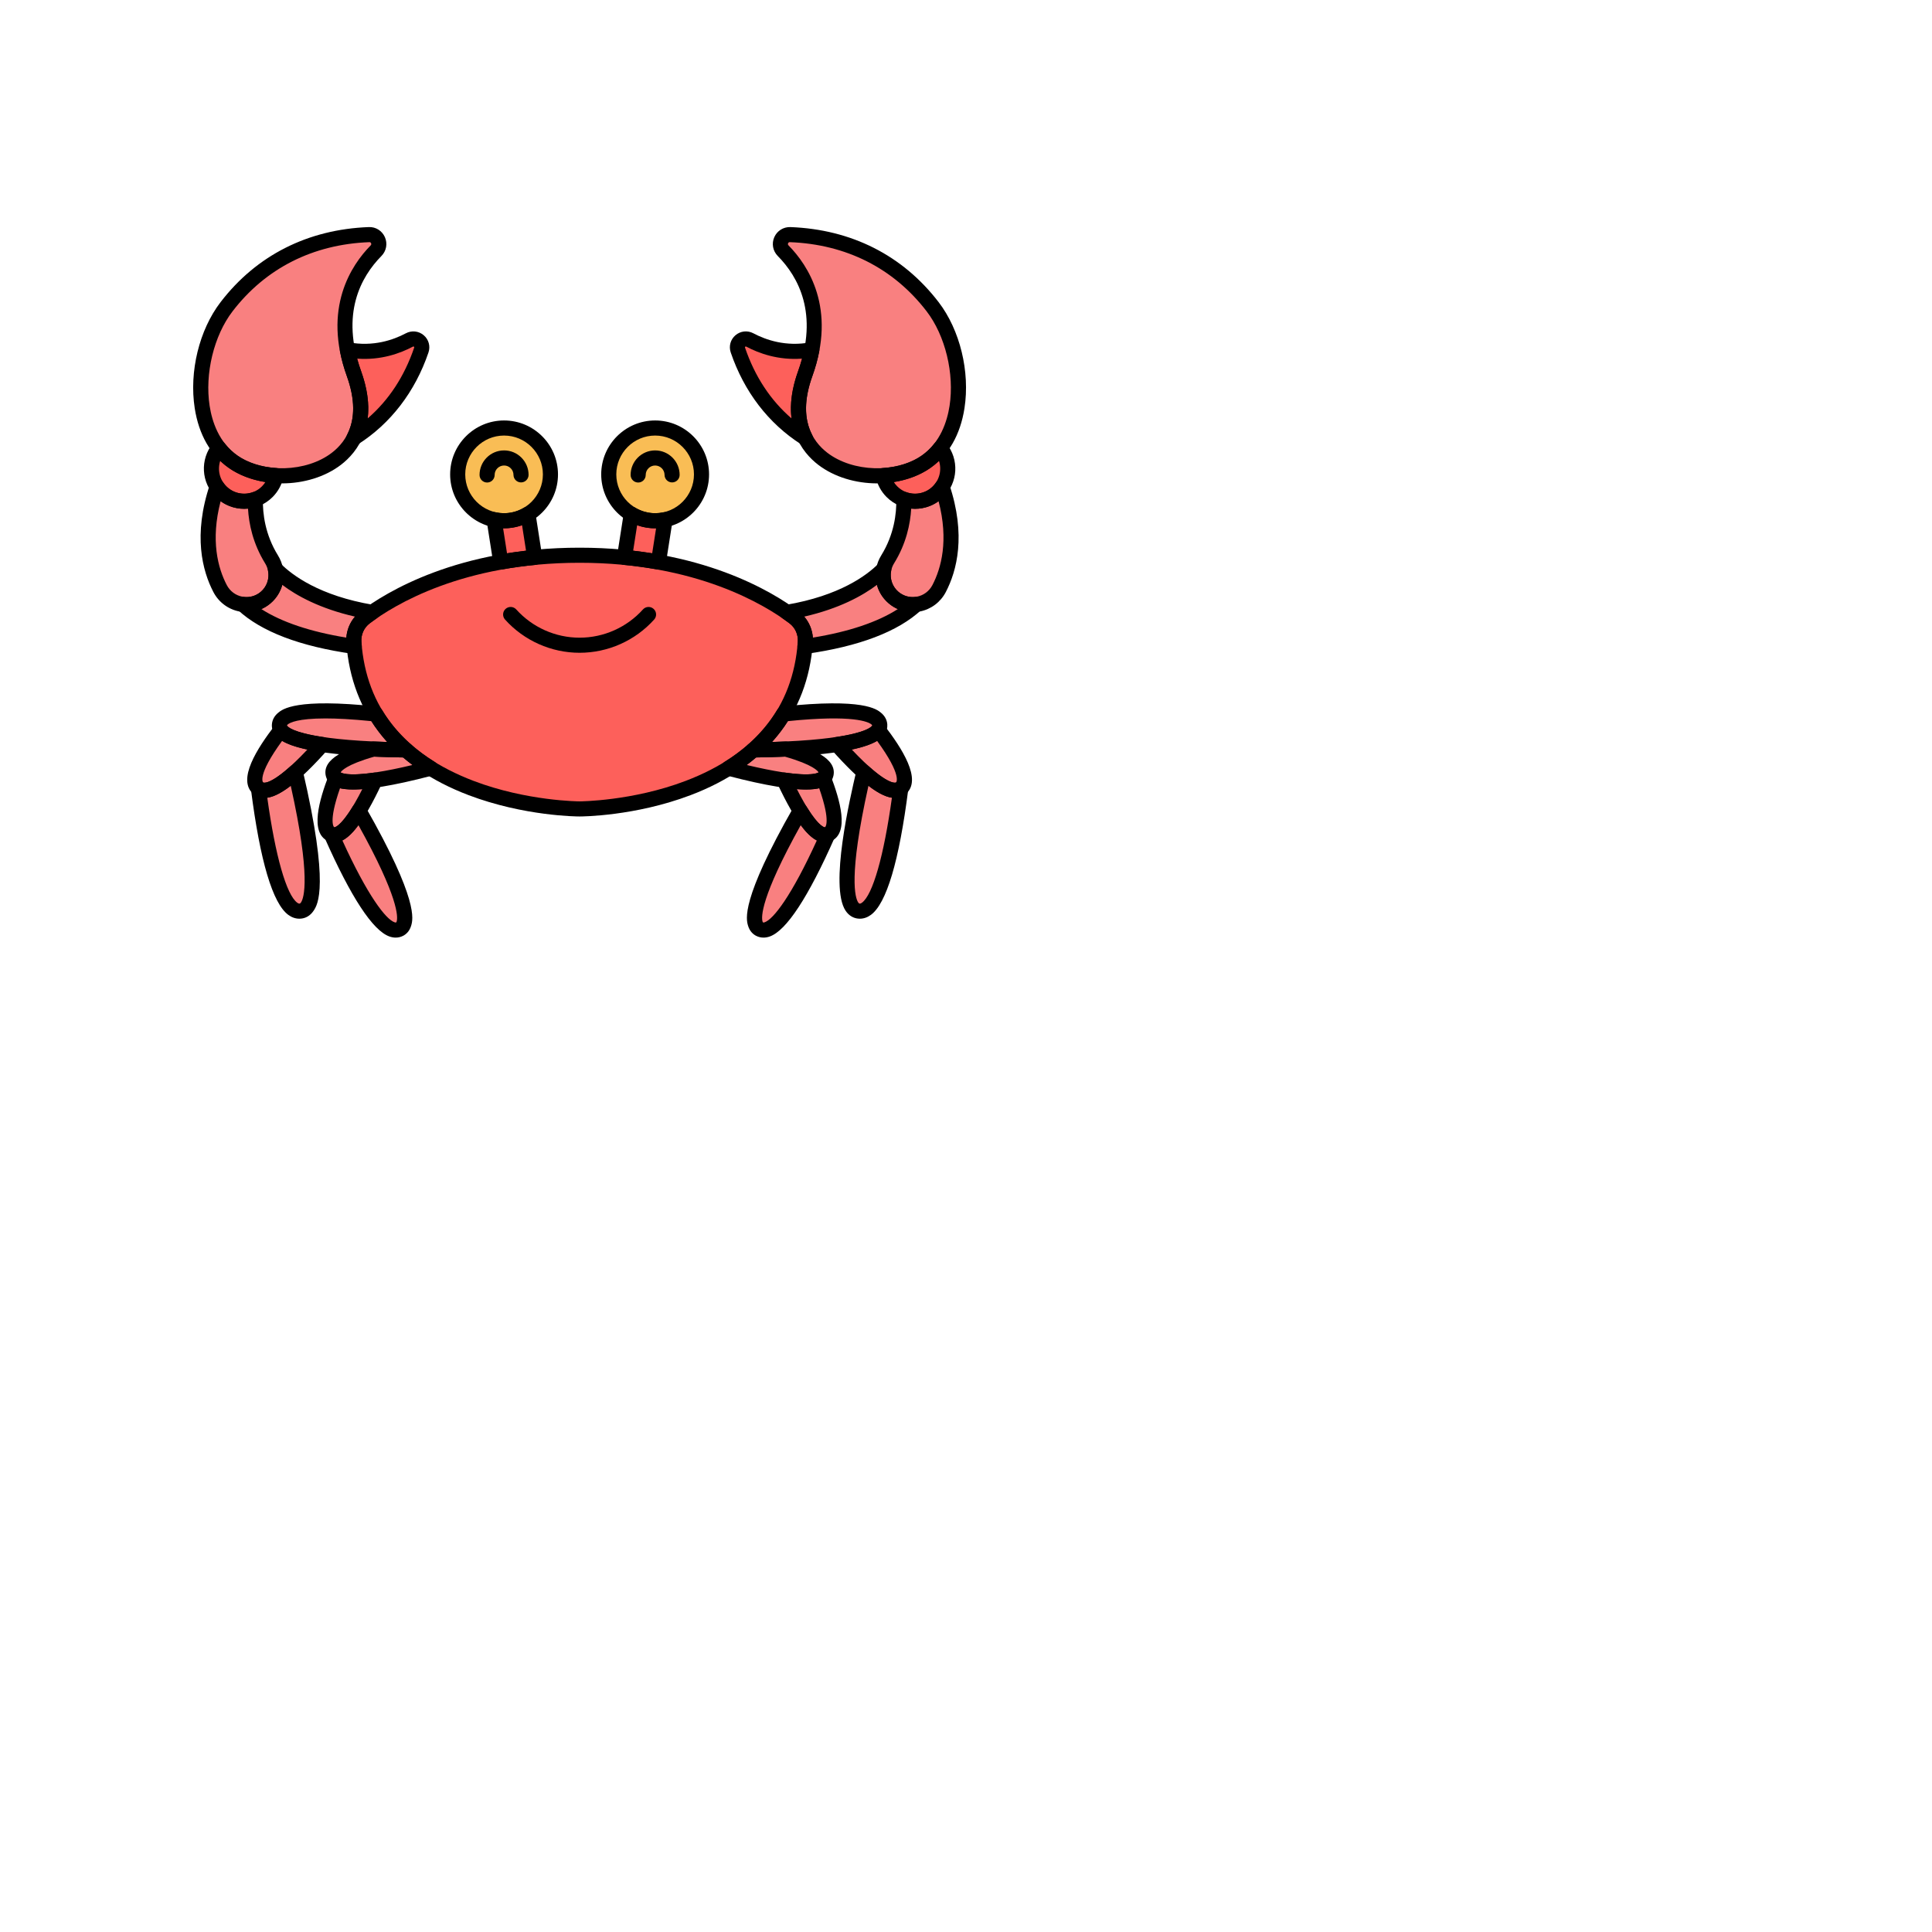
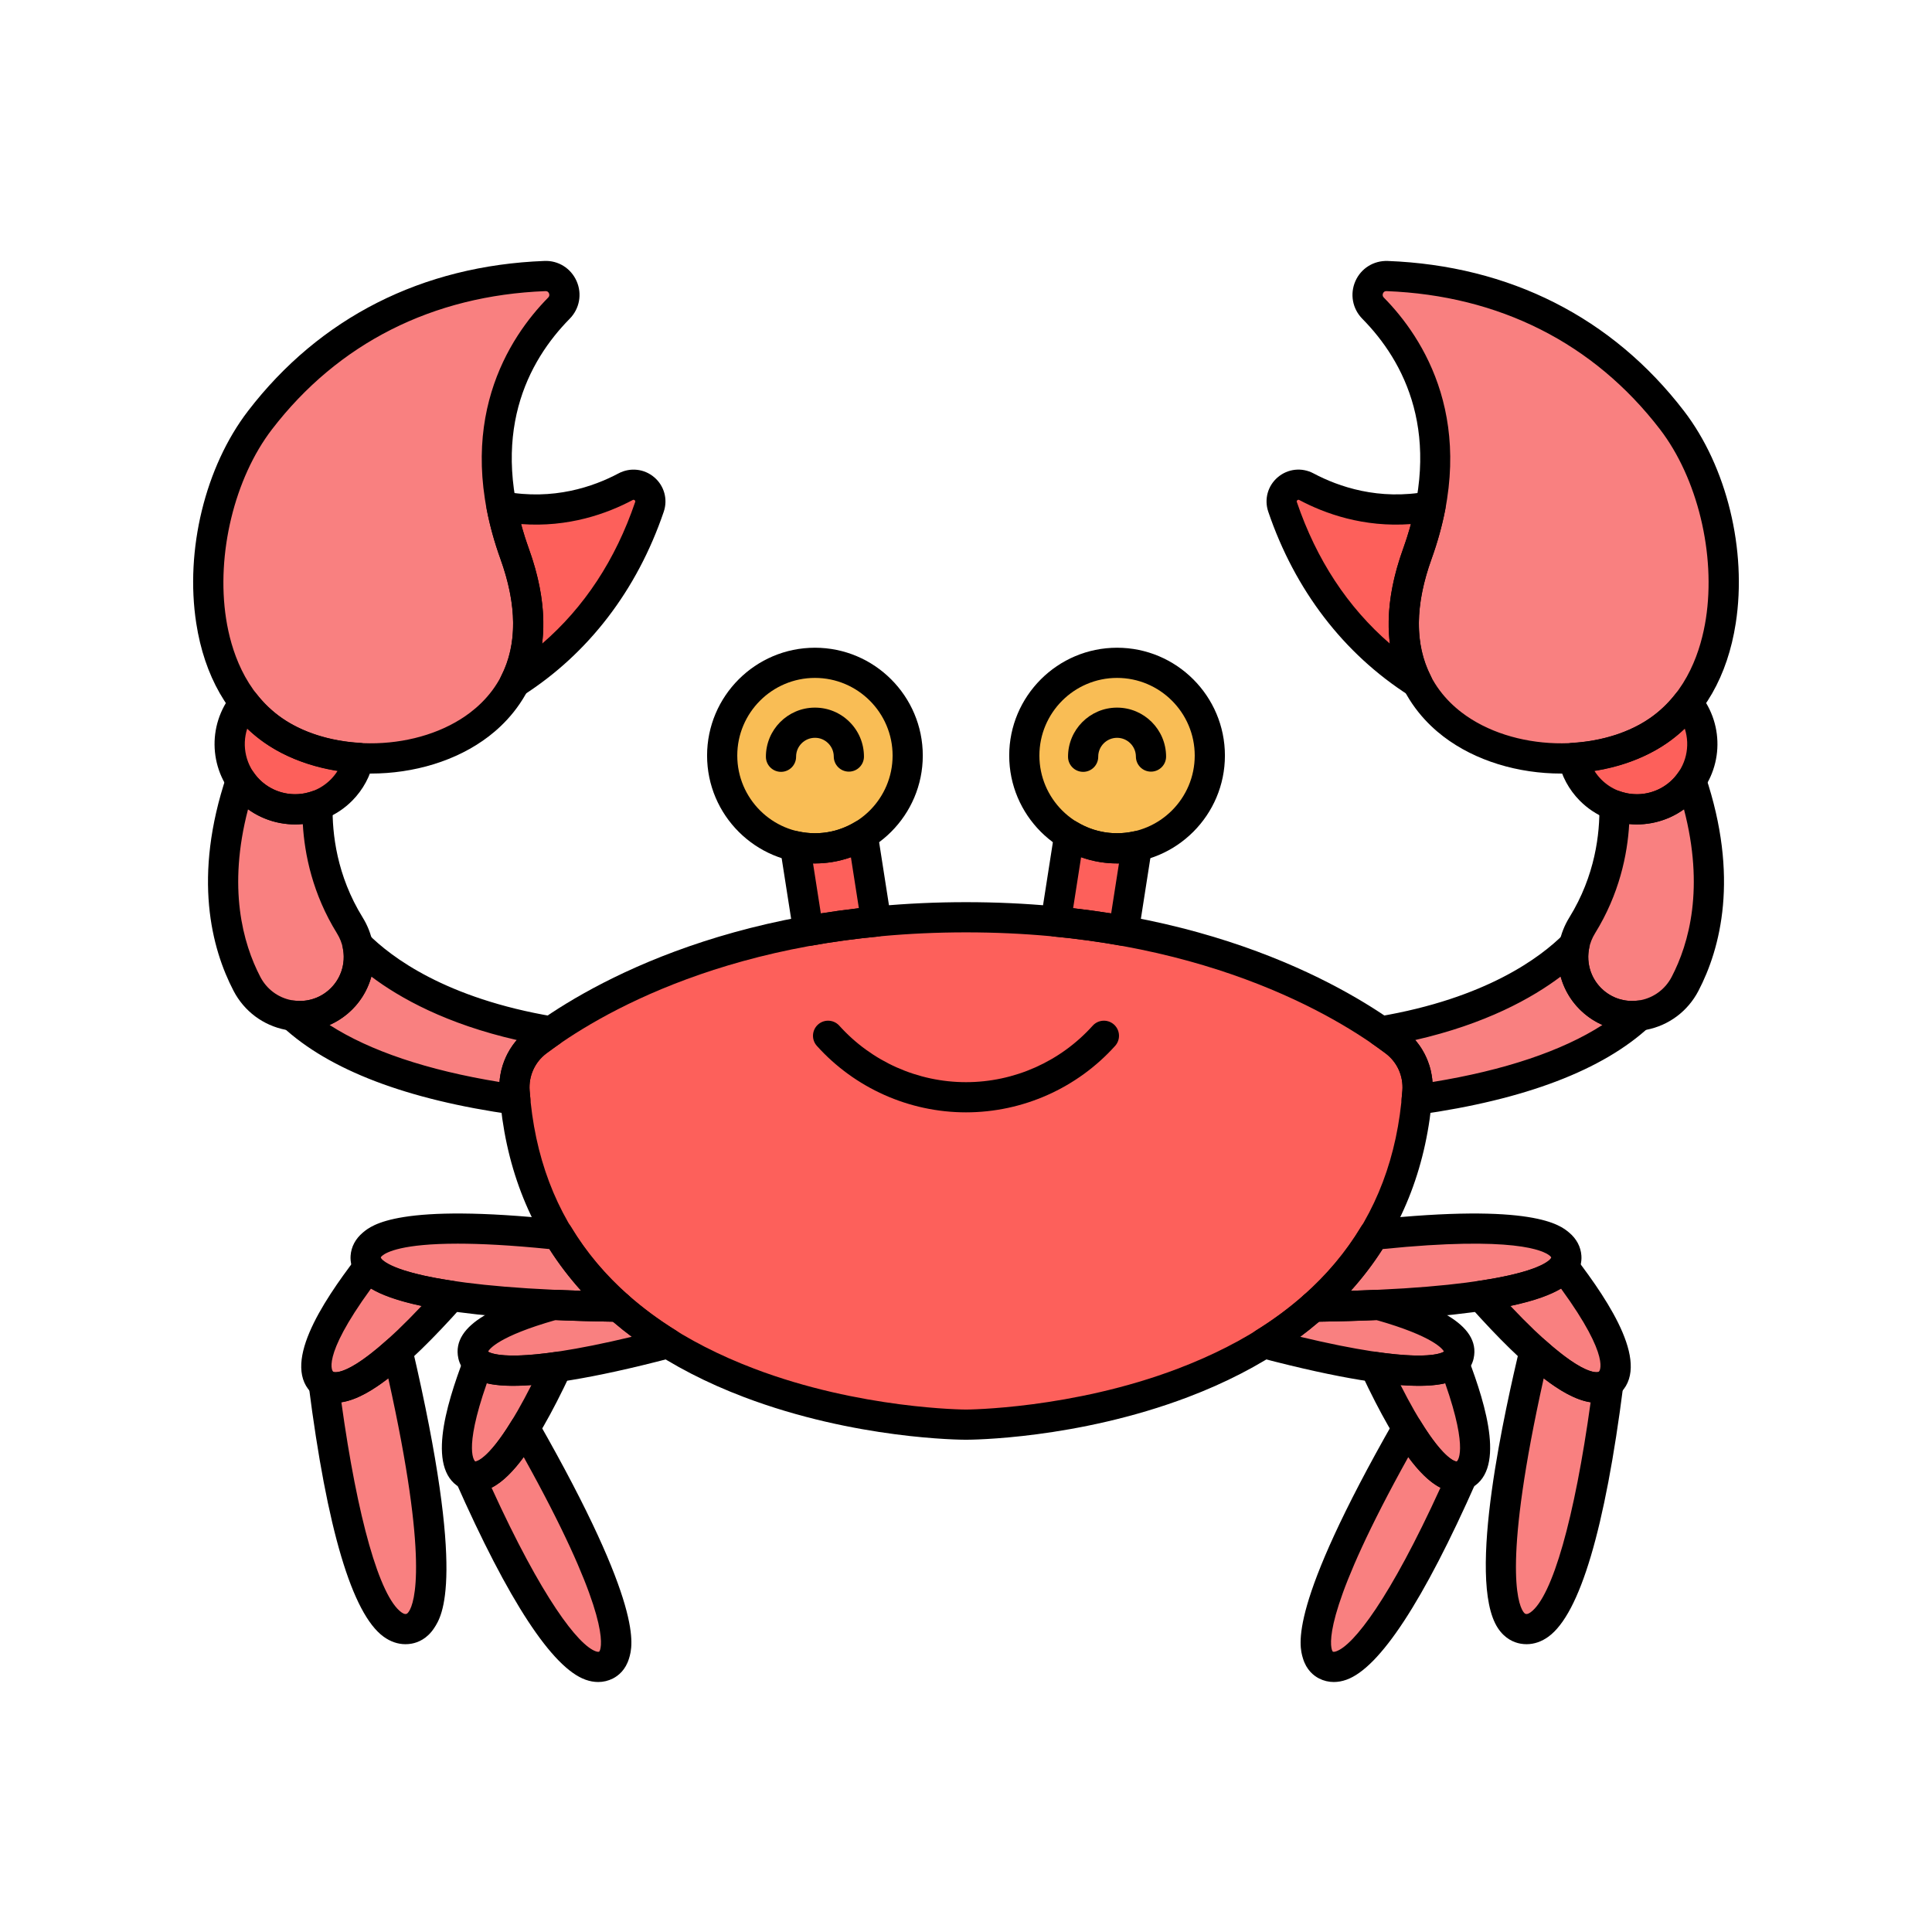
- <svg xmlns="http://www.w3.org/2000/svg" enable-background="new 0 0 512 512" height="100" viewBox="-64 -64 640 640" width="100">
+ <svg xmlns="http://www.w3.org/2000/svg" enable-background="new 0 0 512 512" height="100" viewBox="-32 -32 320 320" width="100">
  <g fill="#f98080">
    <path d="m29.039 177.799c-6.441 8.428-10.891 16.425-7.471 19.326 3.675 3.118 12.476-4.731 21.173-14.487-6.711-.992-12.109-2.513-13.702-4.839z" />
    <path d="m21.608 197.15c1.977 15.518 6.489 42.027 14.124 40.628 7.317-1.34 2.159-28.677-1.892-46.037-5.273 4.751-9.827 7.381-12.232 5.409z" />
    <path d="m47.194 193.769c-3.39 8.924-5.173 16.966-1.478 18.589 3.971 1.745 9.545-7.286 14.54-17.936-6.042.869-11.09.944-13.062-.653z" />
    <path d="m45.758 212.369c5.693 12.877 16.397 34.582 22.623 31.413 5.967-3.036-5.507-25.289-13.462-39.222-3.328 5.453-6.58 8.892-9.161 7.809z" />
    <path d="m226.961 177.799c6.441 8.428 10.891 16.425 7.471 19.326-3.675 3.118-12.476-4.731-21.173-14.487 6.71-.992 12.109-2.513 13.702-4.839z" />
    <path d="m234.392 197.15c-1.977 15.518-6.489 42.027-14.124 40.628-7.317-1.34-2.159-28.677 1.892-46.037 5.273 4.751 9.827 7.381 12.232 5.409z" />
    <path d="m208.806 193.769c3.39 8.924 5.173 16.966 1.478 18.589-3.971 1.745-9.545-7.286-14.54-17.936 6.042.869 11.09.944 13.062-.653z" />
    <path d="m210.242 212.369c-5.693 12.877-16.397 34.582-22.623 31.413-5.967-3.036 5.507-25.289 13.462-39.222 3.328 5.453 6.58 8.892 9.161 7.809z" />
    <path d="m70.465 184.429c-3.138-.038-6.845-.125-10.738-.303-7.78 2.178-14.111 5.004-13.364 8.347 1.155 5.173 19.108 1.471 32.278-1.991-2.854-1.772-5.603-3.783-8.176-6.053z" />
    <path d="m60.462 172.524c-13.362-1.422-31.486-2.254-31.897 3.631-.478 6.836 27.082 8.092 41.901 8.274-3.809-3.359-7.227-7.291-10.004-11.905z" />
    <path d="m196.273 184.126c-3.893.178-7.6.265-10.738.303-2.573 2.27-5.321 4.281-8.176 6.053 13.17 3.461 31.123 7.163 32.278 1.991.747-3.343-5.584-6.169-13.364-8.347z" />
    <path d="m195.538 172.524c-2.777 4.614-6.195 8.546-10.004 11.905 14.819-.182 42.379-1.437 41.901-8.274-.411-5.885-18.535-5.053-31.897-3.631z" />
  </g>
  <path d="m202.748 59.758c-3.209 8.915-2.712 16.005.016 21.345-10.344-6.597-18.03-16.497-22.334-29.151-.813-2.388 1.725-4.522 3.952-3.338 4.691 2.494 11.861 4.873 20.553 3.244-.48 2.503-1.191 5.133-2.187 7.9z" fill="#fd605b" />
  <path d="m199.013 140.485c-8.677-6.542-31.836-20.558-71.013-20.558s-62.336 14.016-71.013 20.558c-2.59 1.953-3.997 5.084-3.76 8.32 4.055 55.162 74.773 55.162 74.773 55.162s70.718 0 74.772-55.161c.238-3.236-1.169-6.368-3.759-8.321z" fill="#fd605b" />
  <path d="m53.252 59.758c-7.49-20.805.766-34.061 7.325-40.716 1.987-2.016.506-5.431-2.324-5.322-19.516.747-35.865 9.123-47.191 23.875-10.864 14.15-12.698 41.011 2.19 51.382 15.956 11.113 51.412 2.482 40-29.219z" fill="#f98080" />
  <path d="m53.252 59.758c3.209 8.915 2.712 16.005-.016 21.345 10.344-6.597 18.03-16.497 22.334-29.151.813-2.388-1.725-4.522-3.952-3.338-4.691 2.494-11.861 4.873-20.553 3.244.48 2.503 1.191 5.133 2.187 7.9z" fill="#fd605b" />
  <path d="m13.252 88.977c-1.844-1.285-3.431-2.825-4.777-4.56-3.474 4.273-3.201 10.568.799 14.518 4.253 4.2 11.106 4.157 15.306-.096 1.498-1.517 2.446-3.366 2.866-5.306-5.249-.313-10.302-1.845-14.194-4.556z" fill="#fd605b" />
  <path d="m20.595 101.389c-3.809 1.39-8.244.584-11.32-2.454-.523-.516-.978-1.074-1.374-1.661-5.23 15.566-2.657 26.665 1.003 33.688 2.92 5.605 10.248 7.098 15.072 3.015 3.726-3.152 4.533-8.549 1.966-12.7-4.723-7.636-5.443-15.323-5.347-19.888z" fill="#f98080" />
  <path d="m202.748 59.758c7.49-20.805-.766-34.061-7.325-40.716-1.987-2.016-.506-5.431 2.324-5.322 19.516.747 35.865 9.123 47.191 23.875 10.864 14.15 12.698 41.011-2.19 51.382-15.956 11.113-51.412 2.482-40-29.219z" fill="#f98080" />
  <path d="m242.748 88.977c1.844-1.285 3.431-2.825 4.777-4.56 3.475 4.273 3.201 10.568-.799 14.519-4.253 4.2-11.106 4.157-15.306-.096-1.498-1.517-2.446-3.366-2.866-5.306 5.249-.314 10.302-1.846 14.194-4.557z" fill="#fd605b" />
  <path d="m235.405 101.389c3.809 1.39 8.244.584 11.32-2.454.523-.516.978-1.074 1.374-1.661 5.23 15.566 2.657 26.665-1.003 33.688-2.92 5.605-10.248 7.098-15.072 3.015-3.726-3.152-4.533-8.549-1.966-12.7 4.723-7.636 5.443-15.323 5.347-19.888z" fill="#f98080" />
  <path d="m196.725 138.837c.846.586 1.616 1.142 2.288 1.649 2.59 1.953 3.997 5.084 3.76 8.32-.033.452-.083.891-.125 1.336 13.068-1.837 28.044-5.73 36.875-13.93-2.584.317-5.299-.374-7.497-2.234-2.818-2.384-3.963-6.052-3.245-9.495-4.225 4.236-13.721 11.269-32.056 14.354z" fill="#f98080" />
  <path d="m53.228 148.805c-.238-3.236 1.169-6.367 3.76-8.32.672-.507 1.441-1.062 2.288-1.649-18.335-3.085-27.831-10.118-32.055-14.354.719 3.442-.426 7.11-3.245 9.495-2.198 1.86-4.914 2.551-7.497 2.234 8.83 8.199 23.807 12.093 36.875 13.93-.044-.444-.093-.883-.126-1.336z" fill="#f98080" />
  <path d="m153.021 108.511c-2.899 0-5.6-.818-7.914-2.213l-2.24 14.338c3.952.381 7.706.901 11.255 1.536l2.191-14.024c-1.061.232-2.16.363-3.292.363z" fill="#fd605b" />
  <path d="m102.979 108.511c-1.131 0-2.231-.131-3.292-.363l2.191 14.024c3.548-.635 7.303-1.155 11.254-1.536l-2.24-14.338c-2.314 1.396-5.015 2.213-7.913 2.213z" fill="#fd605b" />
  <circle cx="153.021" cy="93.147" fill="#f9bd55" r="15.364" />
  <circle cx="102.979" cy="93.147" fill="#f9bd55" r="15.364" />
  <path d="m128 206.467c-.741 0-18.349-.08-36.752-7.058-24.77-9.392-38.779-26.826-40.513-50.42-.302-4.105 1.473-8.031 4.748-10.5 8.398-6.333 32.277-21.062 72.518-21.062 40.239 0 64.119 14.729 72.518 21.062 3.274 2.468 5.049 6.394 4.748 10.499-1.733 23.595-15.743 41.029-40.514 50.421-18.403 6.978-36.012 7.058-36.753 7.058zm0-84.039c-38.73 0-61.511 14.024-69.508 20.054-1.912 1.441-2.948 3.737-2.771 6.141 1.601 21.781 14.109 37.28 37.177 46.065 17.557 6.687 34.93 6.779 35.104 6.779.171 0 17.545-.093 35.102-6.779 23.068-8.785 35.576-24.284 37.177-46.065.176-2.403-.86-4.699-2.771-6.141-7.999-6.03-30.781-20.054-69.51-20.054z" />
  <path d="m23.519 200.343c-1.36 0-2.543-.441-3.569-1.312-5.593-4.744 1.375-15.256 7.103-22.75.487-.638 1.227-1.038 2.052-.981.801.021 1.544.425 1.998 1.087.255.372 2.032 2.305 12.004 3.777.909.135 1.671.757 1.985 1.621s.127 1.83-.484 2.516c-9.686 10.865-16.43 16.042-21.089 16.042zm5.925-18.908c-8.493 11.658-6.284 13.763-6.259 13.784.027.018 2.975 1.453 14.638-10.911-4.196-.884-6.757-1.897-8.379-2.873z" />
  <path d="m35.158 240.331c-1.262 0-2.503-.426-3.64-1.257-5.188-3.795-9.356-17.794-12.39-41.608-.129-1.017.374-2.009 1.27-2.504.895-.496 2.004-.395 2.795.255.018.014 1.915 1.025 8.974-5.333.657-.592 1.577-.792 2.422-.527.844.265 1.485.955 1.686 1.816 8.953 38.368 4.952 44.473 3.638 46.479-1.172 1.787-2.675 2.393-3.729 2.586-.343.062-.685.093-1.026.093zm-10.616-40.077c2.665 19.251 6.329 32.152 9.928 34.784.469.342.698.301.812.281.05-.01.205-.038.448-.409.932-1.422 3.324-8.339-3.416-38.614-2.487 1.928-5.229 3.594-7.772 3.958z" />
  <path d="m46.787 215.099c-.702 0-1.393-.151-2.076-.451-6.238-2.742-2.904-13.735.146-21.767.285-.75.912-1.317 1.686-1.526.773-.207 1.602-.034 2.225.472.185.149 2.069 1.425 11.132.121.909-.126 1.817.248 2.365.986.547.738.645 1.718.254 2.55-6.277 13.385-11.235 19.615-15.732 19.615zm1.85-17.996c-4.004 11.421-1.939 12.956-1.915 12.967.026.012 2.79.16 9.294-12.651-3.105.233-5.526.132-7.379-.316z" />
  <path d="m67.08 246.594c-.681 0-1.38-.125-2.084-.375-5.516-1.964-12.758-13.012-21.524-32.839-.414-.937-.215-2.03.502-2.762.718-.731 1.808-.95 2.752-.555.003.014 1.935-.047 6.06-6.806.46-.754 1.286-1.218 2.17-1.197.884.013 1.696.492 2.134 1.261 17.635 30.886 15.729 37.256 15.104 39.35-.577 1.927-1.774 2.88-2.678 3.34-.764.387-1.585.583-2.436.583zm-17.664-32.182c8.381 18.373 14.372 26.069 17.256 27.096.394.138.521.075.576.046.036-.018.101-.132.156-.316.429-1.436.698-7.879-12.658-31.894-1.562 2.128-3.368 4.082-5.33 5.068z" />
  <path d="m232.48 200.344c-4.659 0-11.402-5.177-21.087-16.043-.611-.686-.797-1.652-.483-2.516.312-.864 1.075-1.486 1.984-1.621 9.972-1.473 11.749-3.405 12.004-3.777.453-.662 1.195-1.066 1.997-1.087.833-.021 1.565.344 2.052.98 5.728 7.494 12.695 18.006 7.103 22.751-1.027.87-2.209 1.313-3.57 1.313zm-14.302-16.036c11.658 12.359 14.612 10.931 14.638 10.911.024-.021 2.233-2.127-6.259-13.784-1.623.976-4.184 1.989-8.379 2.873z" />
  <path d="m220.842 240.331c-.341 0-.683-.031-1.024-.094-1.055-.193-2.559-.799-3.729-2.586-5.315-8.11 1.423-36.988 3.637-46.479.201-.861.842-1.552 1.686-1.816.845-.265 1.764-.065 2.422.527 7.063 6.362 8.959 5.345 8.975 5.333.793-.65 1.899-.751 2.795-.255s1.399 1.487 1.27 2.504c-3.034 23.815-7.203 37.814-12.39 41.608-1.139.832-2.38 1.258-3.642 1.258zm2.843-44.035c-6.739 30.274-4.347 37.192-3.415 38.614.243.371.397.399.448.409.114.021.343.062.812-.281 3.599-2.632 7.263-15.532 9.928-34.784-2.544-.364-5.284-2.03-7.773-3.958z" />
  <path d="m209.213 215.099c-4.498 0-9.455-6.229-15.732-19.615-.39-.832-.292-1.812.255-2.55s1.451-1.116 2.365-.986c9.063 1.304 10.946.028 11.131-.121.622-.507 1.451-.68 2.226-.472.773.209 1.401.776 1.686 1.526 3.051 8.031 6.385 19.024.146 21.767-.684.299-1.375.451-2.077.451zm-9.23-17.681c6.502 12.806 9.267 12.677 9.294 12.651.024-.011 2.09-1.546-1.914-12.967-1.852.45-4.273.552-7.38.316z" />
  <path d="m188.92 246.594c-.851 0-1.672-.195-2.435-.584-.903-.459-2.102-1.412-2.679-3.34-.626-2.093-2.531-8.463 15.104-39.349.438-.769 1.25-1.247 2.135-1.261.889.002 1.71.443 2.17 1.197 4.144 6.788 6.054 6.838 6.06 6.806.945-.396 2.036-.177 2.752.555.718.731.916 1.825.502 2.762-8.766 19.827-16.008 30.876-21.524 32.839-.704.25-1.404.375-2.085.375zm12.334-37.25c-13.355 24.015-13.087 30.458-12.657 31.894.056.184.12.299.156.316.057.028.184.093.575-.046 2.884-1.026 8.875-8.723 17.257-27.096-1.963-.987-3.769-2.94-5.331-5.068z" />
  <path d="m52.926 197.525c-4.427 0-5.918-.909-6.666-1.364-1.564-.952-2.134-2.235-2.337-3.144-1.316-5.893 7.395-9.134 15.13-11.299.256-.071.527-.102.788-.09 3.386.154 6.971.255 10.655.3.599.008 1.174.229 1.624.625 2.379 2.099 5.018 4.052 7.841 5.805.849.527 1.302 1.509 1.153 2.496s-.871 1.792-1.837 2.046c-13.756 3.616-21.685 4.625-26.351 4.625zm-4.091-5.652c.61.387 4.656 2.128 23.808-2.459-1.078-.807-2.121-1.64-3.125-2.498-3.272-.048-6.461-.14-9.5-.274-9.43 2.684-10.964 4.807-11.183 5.231z" />
  <path d="m70.465 186.929c-.01 0-.021 0-.031 0-24.454-.3-38.887-2.66-42.898-7.015-1.337-1.452-1.536-2.94-1.466-3.934.104-1.477.808-2.802 2.038-3.832 1.461-1.225 5.907-4.951 32.619-2.11.778.083 1.474.526 1.877 1.197 2.492 4.14 5.693 7.948 9.515 11.318.784.691 1.055 1.798.679 2.773-.371.967-1.299 1.603-2.333 1.603zm-26.653-12.94c-9.158 0-11.797 1.408-12.493 1.991-.252.211-.259.314-.261.349.428 1.312 7.355 4.692 33.194 5.47-1.966-2.183-3.728-4.493-5.27-6.915-6.406-.65-11.355-.895-15.17-.895z" />
  <path d="m203.073 197.525c-4.666 0-12.593-1.01-26.35-4.625-.966-.254-1.688-1.059-1.837-2.046-.148-.987.306-1.969 1.154-2.496 2.824-1.754 5.461-3.706 7.839-5.805.449-.396 1.025-.617 1.624-.625 3.71-.045 7.294-.146 10.654-.3.268-.012.531.019.788.09 7.735 2.165 16.446 5.406 15.132 11.299-.204.908-.774 2.191-2.338 3.144-.747.455-2.24 1.364-6.666 1.364zm-19.715-8.111c19.21 4.601 23.223 2.834 23.813 2.455-.193-.374-1.658-2.515-11.189-5.228-3.019.134-6.208.227-9.5.274-1.003.859-2.046 1.692-3.124 2.499z" />
  <path d="m185.534 186.929c-1.033 0-1.961-.636-2.333-1.602-.376-.976-.104-2.082.68-2.773 3.82-3.369 7.022-7.178 9.516-11.318.403-.671 1.099-1.114 1.877-1.197 26.708-2.841 31.157.886 32.618 2.11 1.23 1.03 1.935 2.355 2.038 3.833.069.992-.129 2.48-1.467 3.933-4.011 4.354-18.443 6.715-42.898 7.015-.01-.001-.021-.001-.031-.001zm11.484-12.045c-1.542 2.422-3.304 4.733-5.271 6.915 25.84-.777 32.768-4.159 33.198-5.493-.006-.011-.014-.114-.265-.325-.986-.827-5.878-3.308-27.662-1.097z" />
  <path d="m29.42 96.126c-6.376 0-12.699-1.687-17.596-5.098-6.051-4.215-9.964-11.058-11.318-19.793-1.88-12.128 1.485-25.931 8.574-35.163 11.889-15.484 28.86-24.077 49.078-24.85 2.314-.106 4.41 1.222 5.345 3.339.939 2.129.49 4.577-1.145 6.236-6.842 6.94-13.568 19.187-6.754 38.114 6.373 17.701-1.429 27.054-6.647 31.053-5.335 4.091-12.47 6.162-19.537 6.162zm28.961-79.908c-.011 0-.021.001-.032.001-18.684.715-34.35 8.633-45.304 22.898-6.2 8.075-9.253 20.675-7.599 31.353.795 5.126 3.042 12.142 9.234 16.455 8.525 5.938 22.829 5.514 31.234-.929 5.05-3.87 10.014-11.418 4.984-25.391-8.101-22.503 1.471-36.799 7.897-43.317.253-.257.211-.526.131-.708-.104-.24-.288-.362-.545-.362z" />
  <path d="m53.236 83.604c-.606 0-1.209-.22-1.682-.65-.834-.759-1.058-1.982-.544-2.987 2.67-5.227 2.633-11.74-.11-19.36-.998-2.774-1.769-5.56-2.29-8.276-.156-.812.1-1.648.684-2.234s1.416-.85 2.232-.693c8.12 1.519 14.769-.789 18.919-2.995 1.931-1.024 4.255-.774 5.919.643 1.656 1.409 2.273 3.65 1.573 5.709-4.421 12.994-12.498 23.524-23.357 30.45-.413.264-.879.393-1.344.393zm2.368-24.692c2.054 5.705 2.783 10.956 2.187 15.697 6.99-6.036 12.16-13.9 15.413-23.462.023-.069.059-.173-.08-.291-.153-.129-.269-.067-.333-.035-4.211 2.238-10.627 4.571-18.481 3.979.367 1.364.8 2.739 1.294 4.112z" />
  <path d="m16.878 104.552c-3.384 0-6.769-1.277-9.361-3.837-4.906-4.846-5.328-12.531-.981-17.876.48-.592 1.225-.911 1.968-.923.763.009 1.479.365 1.947.968 1.224 1.578 2.646 2.938 4.23 4.041 3.384 2.357 7.97 3.817 12.914 4.113.729.043 1.402.402 1.843.984.441.581.606 1.326.452 2.039-.536 2.479-1.757 4.738-3.53 6.534-2.603 2.636-6.042 3.957-9.482 3.957zm-7.927-15.879c-.95 2.911-.231 6.201 2.08 8.484 3.266 3.225 8.545 3.192 11.771-.074.427-.433.803-.908 1.122-1.419-4.567-.719-8.776-2.321-12.1-4.636v-.001c-1.014-.705-1.973-1.493-2.873-2.354z" />
  <path d="m17.677 138.798c-.794 0-1.594-.077-2.39-.234-3.711-.729-6.846-3.079-8.601-6.446-3.642-6.989-6.798-18.846-1.155-35.639.303-.902 1.092-1.554 2.035-1.682.942-.127 1.875.291 2.408 1.08.314.467.669.896 1.056 1.278 2.274 2.245 5.693 2.984 8.708 1.886.774-.283 1.64-.165 2.312.315s1.062 1.261 1.045 2.086c-.097 4.623.687 11.588 4.974 18.521 3.252 5.26 2.211 11.956-2.478 15.923-2.247 1.901-5.04 2.912-7.914 2.912zm-8.593-36.762c-3.401 13.01-.871 22.192 2.036 27.771 1.048 2.013 2.918 3.416 5.13 3.852 2.184.429 4.409-.151 6.11-1.589 2.783-2.354 3.394-6.34 1.454-9.477-4.031-6.521-5.369-13.051-5.661-18.111-3.203.309-6.443-.56-9.069-2.446z" />
  <path d="m226.58 96.126c-7.068 0-14.201-2.071-19.537-6.161-5.218-3.999-13.02-13.352-6.647-31.053 6.813-18.928.089-31.174-6.753-38.114-1.636-1.659-2.085-4.107-1.146-6.236.934-2.116 3.024-3.418 5.345-3.339 20.219.772 37.189 9.366 49.078 24.85 7.089 9.232 10.454 23.035 8.574 35.163-1.354 8.734-5.268 15.578-11.318 19.793-4.897 3.41-11.221 5.096-17.596 5.097zm-28.962-79.908c-.257 0-.44.122-.546.362-.08.181-.122.451.131.708 6.426 6.519 15.997 20.814 7.897 43.317-5.03 13.973-.066 21.521 4.983 25.391 8.404 6.443 22.709 6.869 31.234.929 6.192-4.313 8.439-11.329 9.234-16.455 1.655-10.678-1.398-23.277-7.599-31.353-10.953-14.266-26.619-22.184-45.304-22.898-.008 0-.019-.001-.03-.001zm5.13 43.541h.01z" />
  <path d="m202.763 83.604c-.464 0-.931-.129-1.344-.393-10.858-6.926-18.935-17.457-23.355-30.454-.7-2.059-.083-4.299 1.573-5.708 1.663-1.417 3.986-1.669 5.919-.642 4.15 2.205 10.802 4.514 18.918 2.994.812-.155 1.648.107 2.232.693.583.586.84 1.422.684 2.234-.521 2.716-1.291 5.5-2.289 8.276-2.743 7.62-2.78 14.134-.11 19.36.513 1.005.29 2.229-.545 2.988-.473.432-1.077.652-1.683.652zm-19.701-32.827c-.053 0-.115.02-.186.079-.139.117-.103.222-.079.29 3.252 9.562 8.422 17.427 15.412 23.463-.597-4.74.132-9.992 2.186-15.697.494-1.374.927-2.748 1.295-4.111-7.859.59-14.27-1.741-18.481-3.979-.034-.018-.084-.045-.147-.045zm19.686 8.982h.01z" />
  <path d="m239.121 104.552c-3.439 0-6.877-1.32-9.479-3.955-1.774-1.797-2.995-4.057-3.531-6.535-.154-.713.011-1.458.451-2.039.441-.582 1.114-.941 1.843-.984 4.944-.296 9.53-1.756 12.914-4.113 1.584-1.104 3.008-2.463 4.23-4.04.467-.604 1.184-.96 1.946-.969.771.002 1.488.332 1.969.923 4.347 5.346 3.925 13.03-.981 17.875-2.592 2.559-5.978 3.837-9.362 3.837zm-7.045-8.888c.32.511.696.986 1.123 1.42 3.225 3.265 8.505 3.297 11.77.073 2.312-2.283 3.03-5.573 2.08-8.484-.899.862-1.859 1.649-2.873 2.355-3.323 2.315-7.532 3.917-12.1 4.636zm10.671-6.687h.01z" />
  <path d="m238.323 138.798c-2.875 0-5.667-1.011-7.914-2.912-4.688-3.967-5.729-10.663-2.477-15.924 4.286-6.932 5.07-13.897 4.974-18.52-.018-.825.373-1.605 1.044-2.086.672-.479 1.536-.599 2.312-.315 3.017 1.104 6.434.36 8.707-1.885.388-.382.743-.812 1.058-1.279.532-.788 1.469-1.205 2.408-1.08.943.128 1.731.779 2.035 1.682 5.643 16.793 2.486 28.649-1.156 35.639-1.754 3.367-4.889 5.717-8.601 6.446-.796.157-1.597.234-2.39.234zm-.476-34.317c-.293 5.061-1.631 11.591-5.662 18.11-1.939 3.138-1.328 7.123 1.455 9.478 1.699 1.438 3.924 2.017 6.109 1.589 2.212-.436 4.082-1.839 5.131-3.852 2.906-5.578 5.438-14.761 2.036-27.771-2.625 1.887-5.868 2.754-9.069 2.446z" />
  <path d="m147.4 95.842c-1.377 0-2.496-1.114-2.5-2.492-.014-4.478 3.617-8.133 8.095-8.146h.026c4.466 0 8.106 3.626 8.12 8.095.004 1.381-1.111 2.504-2.492 2.508-.003 0-.006 0-.008 0-1.377 0-2.496-1.114-2.5-2.492-.006-1.717-1.404-3.11-3.121-3.11-.003 0-.007 0-.01 0-1.721.006-3.116 1.41-3.11 3.131.004 1.381-1.111 2.504-2.492 2.508-.003-.002-.005-.002-.008-.002z" />
  <path d="m153.021 111.011c-9.851 0-17.864-8.014-17.864-17.864s8.014-17.863 17.864-17.863 17.864 8.014 17.864 17.863c.001 9.85-8.013 17.864-17.864 17.864zm0-30.728c-7.094 0-12.864 5.771-12.864 12.863 0 7.094 5.771 12.864 12.864 12.864s12.864-5.771 12.864-12.864c.001-7.092-5.77-12.863-12.864-12.863z" />
  <path d="m97.358 95.842c-1.377 0-2.496-1.114-2.5-2.492-.014-4.478 3.617-8.133 8.095-8.146h.026c2.159 0 4.191.838 5.723 2.36 1.539 1.528 2.39 3.565 2.397 5.734.004 1.381-1.111 2.504-2.492 2.508-.002 0-.005 0-.008 0-1.377 0-2.496-1.114-2.5-2.492-.002-.834-.33-1.616-.921-2.203s-1.369-.918-2.21-.907c-1.72.006-3.116 1.41-3.11 3.131.004 1.381-1.111 2.504-2.492 2.508-.003-.001-.006-.001-.008-.001z" />
  <path d="m102.979 111.011c-9.85 0-17.864-8.014-17.864-17.864s8.014-17.863 17.864-17.863c9.851 0 17.864 8.014 17.864 17.863 0 9.85-8.014 17.864-17.864 17.864zm0-30.728c-7.093 0-12.864 5.771-12.864 12.863 0 7.094 5.771 12.864 12.864 12.864s12.864-5.771 12.864-12.864c0-7.092-5.771-12.863-12.864-12.863z" />
  <path d="m202.647 152.642c-.639 0-1.259-.245-1.727-.692-.554-.528-.834-1.281-.763-2.042l.044-.443c.028-.278.056-.557.077-.841.177-2.404-.859-4.7-2.771-6.142-.648-.488-1.39-1.024-2.206-1.589-.836-.579-1.238-1.606-1.018-2.6.222-.993 1.022-1.753 2.025-1.922 17.859-3.004 26.901-9.844 30.701-13.653.779-.783 1.981-.962 2.957-.435.974.525 1.485 1.628 1.26 2.711-.551 2.639.373 5.35 2.412 7.075 1.561 1.319 3.54 1.909 5.579 1.661 1.076-.129 2.114.445 2.571 1.428.456.983.228 2.148-.566 2.886-7.748 7.193-20.61 12.097-38.229 14.573-.114.017-.23.025-.346.025zm-.239-12.381c1.671 1.944 2.675 4.375 2.859 6.955 11.917-1.938 21.487-5.159 28.145-9.448-1.069-.471-2.079-1.101-3.002-1.881-1.929-1.633-3.268-3.784-3.908-6.141-4.767 3.591-12.448 7.854-24.094 10.515z" />
  <path d="m53.353 152.642c-.116 0-.232-.008-.348-.024-17.618-2.477-30.48-7.38-38.228-14.573-.794-.737-1.023-1.903-.566-2.886s1.495-1.566 2.571-1.428c2.035.246 4.018-.342 5.579-1.662 2.039-1.725 2.963-4.436 2.412-7.074-.226-1.083.287-2.186 1.26-2.711.974-.527 2.177-.349 2.958.435 3.799 3.81 12.838 10.648 30.7 13.653 1.003.169 1.804.929 2.025 1.922.222.992-.181 2.021-1.017 2.6-.816.564-1.558 1.1-2.206 1.589-1.912 1.441-2.948 3.737-2.772 6.141v.001c.021.284.049.562.077.841l.043.443c.072.761-.209 1.514-.762 2.042-.468.445-1.088.691-1.726.691zm-30.765-14.875c6.657 4.29 16.228 7.511 28.145 9.449.185-2.58 1.189-5.011 2.86-6.955-11.646-2.661-19.328-6.924-24.094-10.515-.641 2.356-1.979 4.508-3.907 6.14-.925.781-1.934 1.411-3.004 1.881z" />
  <path d="m154.123 124.672c-.146 0-.294-.013-.44-.039-3.557-.636-7.276-1.144-11.056-1.508-.685-.065-1.312-.412-1.735-.956-.422-.544-.601-1.237-.494-1.918l2.24-14.339c.128-.823.658-1.527 1.413-1.88.754-.351 1.635-.305 2.348.125 2.793 1.685 6.066 2.271 9.383 1.549.808-.179 1.646.059 2.246.623.601.565.884 1.391.756 2.205l-2.19 14.023c-.104.665-.471 1.26-1.019 1.649-.428.306-.935.466-1.452.466zm-8.38-6.246c2.131.243 4.236.53 6.301.859l1.293-8.277c-2.158.037-4.266-.314-6.274-1.03z" />
  <path d="m101.878 124.672c-.517 0-1.025-.16-1.451-.465-.548-.39-.915-.984-1.019-1.649l-2.191-14.023c-.127-.814.156-1.64.756-2.205.601-.565 1.441-.802 2.247-.623 3.314.721 6.588.136 9.382-1.548.714-.431 1.594-.475 2.348-.125.755.353 1.284 1.057 1.413 1.88l2.24 14.338c.106.68-.073 1.374-.495 1.918s-1.05.891-1.735.956c-3.778.364-7.497.872-11.053 1.508-.148.025-.296.038-.442.038zm.786-13.664 1.293 8.277c2.063-.329 4.168-.616 6.299-.859l-1.32-8.447c-2.008.714-4.132 1.073-6.272 1.029z" />
  <path d="m128 152.24c-9.405 0-18.409-4.013-24.702-11.01-.923-1.026-.839-2.607.187-3.53 1.027-.923 2.608-.839 3.531.187 5.346 5.944 12.995 9.354 20.984 9.354s15.638-3.409 20.984-9.354c.922-1.026 2.504-1.109 3.53-.187s1.11 2.504.187 3.53c-6.293 6.998-15.296 11.01-24.701 11.01z" />
</svg>
